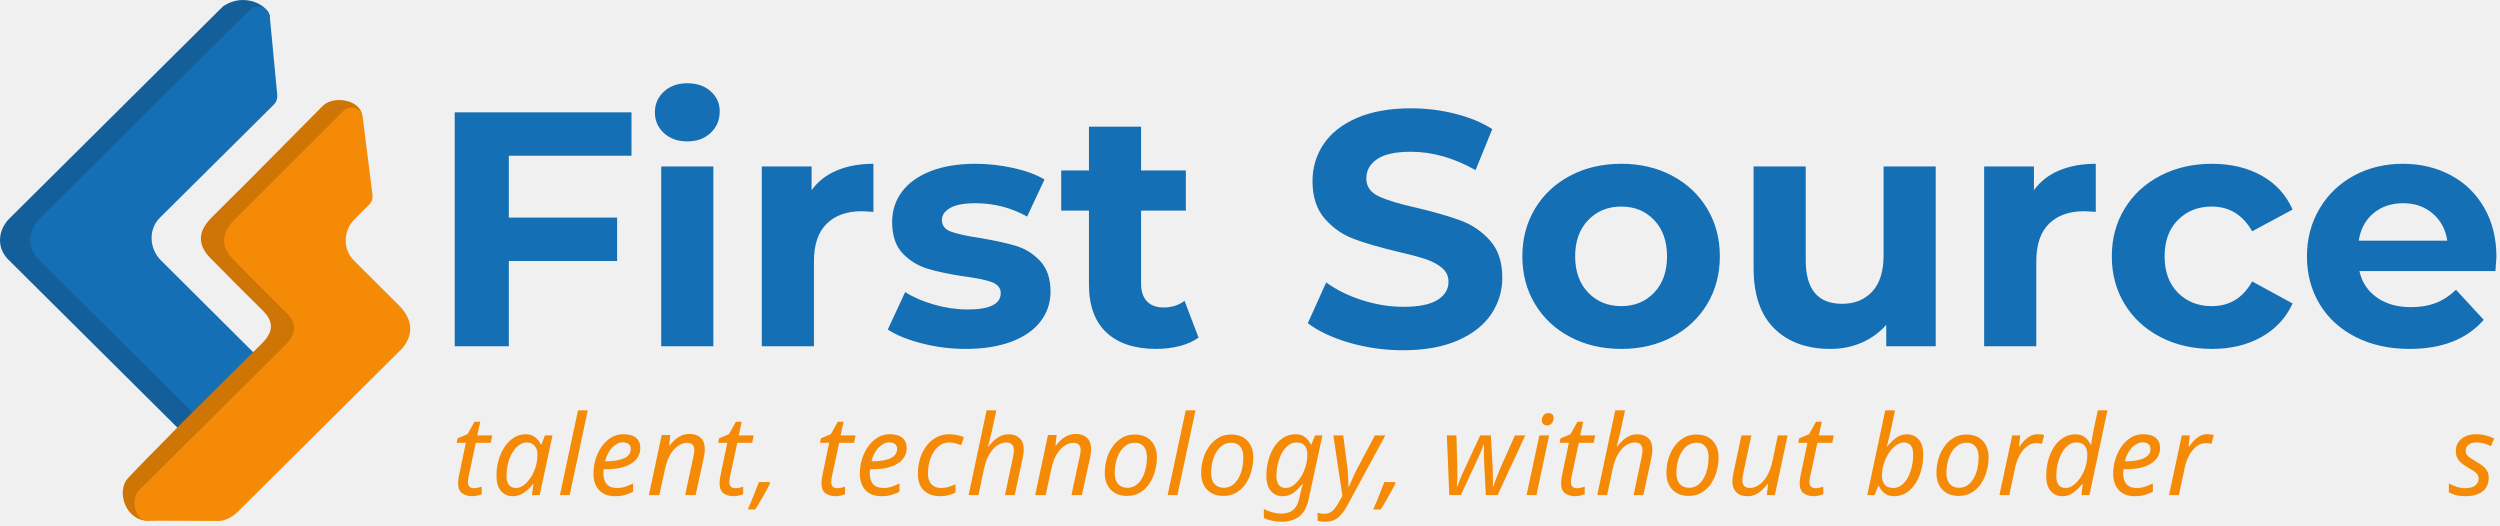
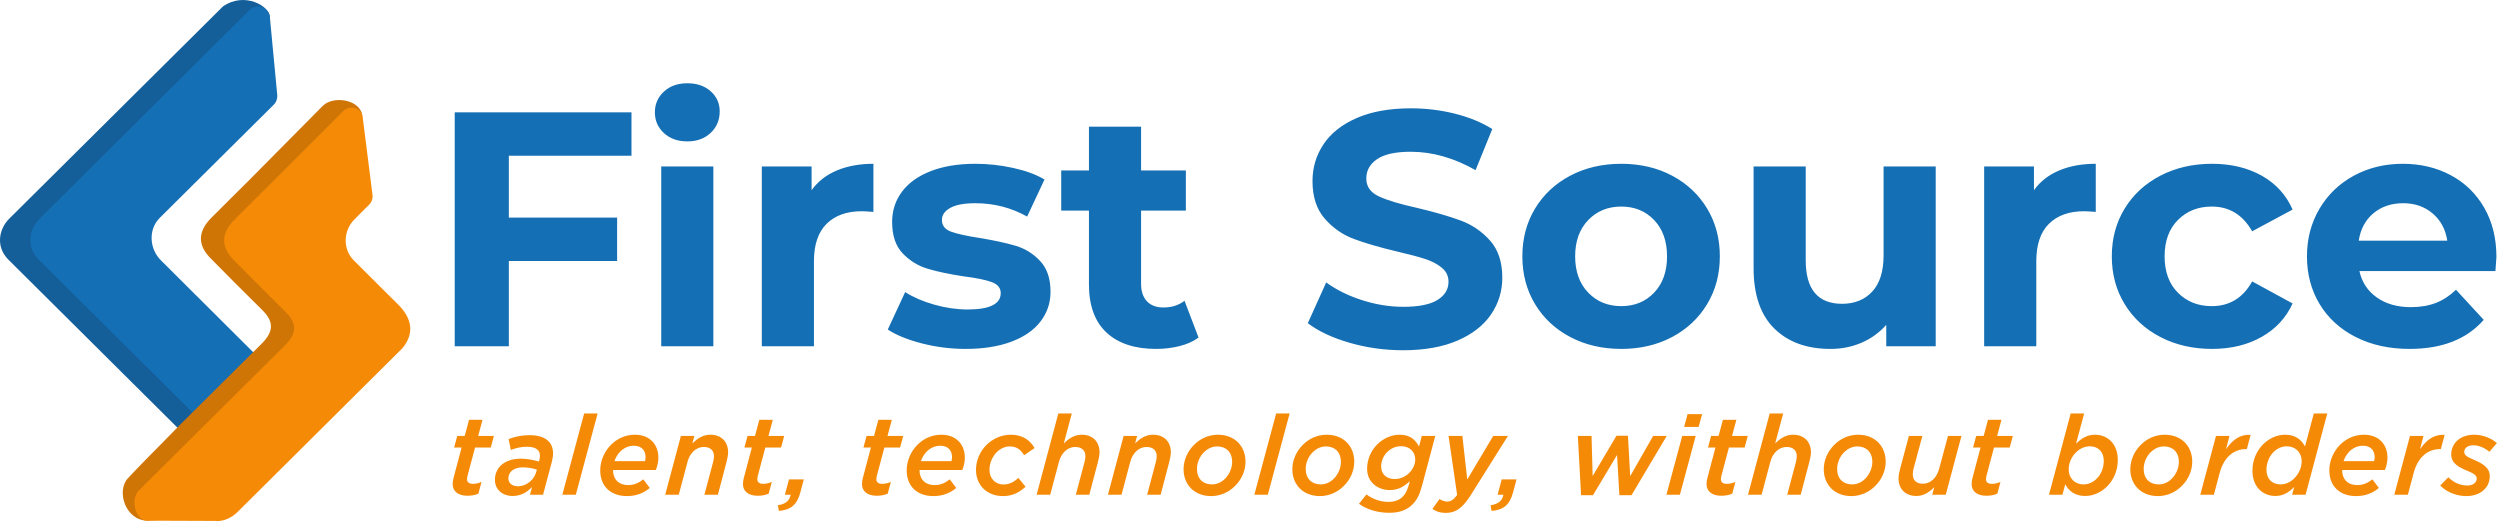
<svg xmlns="http://www.w3.org/2000/svg" width="404" height="85" viewBox="0 0 404 85">
-   <g fill="none" fill-rule="evenodd">
-     <g fill-rule="nonzero">
-       <path fill="#145F9A" d="M39.31 16.929L20.927 35.185c-1.911 1.885-1.72 5.043.2 6.92L47.544 68.41l-9.71 9.801L1.364 41.97c-2.074-2.06-1.585-4.93.14-6.644L36.023 1.044c3.556-2.468 7.587 0 7.587 1.708l-3.726 12.576a1.963 1.963 0 0 1-.573 1.6z" />
-       <path fill="#156FB4" d="M44.228 16.929l-18.39 18.256c-1.91 1.885-1.719 5.043.201 6.92L52.456 68.41l-9.71 9.801L6.276 41.97c-2.073-2.06-1.585-4.93.14-6.644l33.93-33.722c1.14-1.128 3.09-.447 3.263 1.15l1.192 12.57a1.963 1.963 0 0 1-.573 1.606z" />
-       <path fill="#CF7506" d="M37.175 32.179c-.06.06-2.038 2.036-2.966 2.957-2.499 2.483-2.101 4.691-.14 6.644.311.308 3.021 3.066 3.953 3.992l4.381 4.353c1.9 1.887 1.828 3.476-.152 5.449l-3.14 3.113-9.834 9.77c-2.098 2.14-3.284 3.348-3.557 3.622-.41.412-3.157 3.175-5.052 5.205-1.896 2.03-.447 6.857 3.226 6.857l7.192-.497c1.285.136 2.655-.293 3.566-1.205l26.625-26.453c1.91-2.315 1.66-4.728-.718-7.091l-2.506-2.485-4.64-4.627c-1.75-1.738-1.76-4.755.14-6.643l.976-.98 1.36-1.357a1.89 1.89 0 0 0 .556-1.578l2.111-12.567c-.395-2.621-4.712-3.227-6.38-1.568L40.112 29.262c-.008.007-.617.614-.625.62l-2.312 2.297z" />
-       <path fill="#F58A07" d="M40.93 32.463c-.06.06-2.04 2.036-2.967 2.958-2.499 2.483-2.101 4.691-.14 6.643.311.309 3.021 3.067 3.953 3.992l4.381 4.354c1.9 1.886 1.828 3.476-.151 5.448l-3.14 3.113-9.835 9.771-5.365 5.324c-.231.225-2.92 2.893-5.231 5.19-1.32 1.31-.668 4.689 1.191 4.885l11.214.043c1.285.136 2.655-.552 3.567-1.464L65.03 56.27c1.91-2.315 1.66-4.727-.718-7.09l-2.509-2.485-4.64-4.627c-1.75-1.739-1.76-4.756.14-6.643l.976-.98 1.36-1.357c.422-.412.629-.995.56-1.578l-1.581-12.528c-.198-1.567-2.048-2.131-3.172-1.014L43.866 29.547l-.625.62-2.312 2.296z" />
+   <g fill="none" fill-rule="nonzero">
+     <path fill="#FFF" d="M0 0h404v85H0z" />
+     <path fill="#145F9A" d="M39.31 16.929L20.927 35.185c-1.911 1.885-1.72 5.043.2 6.92L47.544 68.41l-9.71 9.801L1.364 41.97c-2.074-2.06-1.585-4.93.14-6.644L36.023 1.044c3.556-2.468 7.587 0 7.587 1.708l-3.726 12.576a1.963 1.963 0 0 1-.573 1.6z" />
+     <path fill="#156FB4" d="M44.228 16.929l-18.39 18.256c-1.91 1.885-1.719 5.043.201 6.92L52.456 68.41l-9.71 9.801L6.276 41.97c-2.073-2.06-1.585-4.93.14-6.644l33.93-33.722c1.14-1.128 3.09-.447 3.263 1.15l1.192 12.57a1.963 1.963 0 0 1-.573 1.606z" />
+     <path fill="#CF7506" d="M37.175 32.179c-.06.06-2.038 2.036-2.966 2.957-2.499 2.483-2.101 4.691-.14 6.644.311.308 3.021 3.066 3.953 3.992l4.381 4.353c1.9 1.887 1.828 3.476-.152 5.449l-3.14 3.113-9.834 9.77c-2.098 2.14-3.284 3.348-3.557 3.622-.41.412-3.157 3.175-5.052 5.205-1.896 2.03-.447 6.857 3.226 6.857l7.192-.497c1.285.136 2.655-.293 3.566-1.205l26.625-26.453c1.91-2.315 1.66-4.728-.718-7.091l-2.506-2.485-4.64-4.627c-1.75-1.738-1.76-4.755.14-6.643l.976-.98 1.36-1.357a1.89 1.89 0 0 0 .556-1.578l2.111-12.567c-.395-2.621-4.712-3.227-6.38-1.568L40.112 29.262c-.008.007-.617.614-.625.62l-2.312 2.297z" />
+     <path fill="#F58A07" d="M40.93 32.463c-.06.06-2.04 2.036-2.967 2.958-2.499 2.483-2.101 4.691-.14 6.643.311.309 3.021 3.067 3.953 3.992l4.381 4.354c1.9 1.886 1.828 3.476-.151 5.448l-3.14 3.113-9.835 9.771-5.365 5.324c-.231.225-2.92 2.893-5.231 5.19-1.32 1.31-.668 4.689 1.191 4.885l11.214.043c1.285.136 2.655-.552 3.567-1.464L65.03 56.27c1.91-2.315 1.66-4.727-.718-7.09l-2.509-2.485-4.64-4.627c-1.75-1.739-1.76-4.756.14-6.643l.976-.98 1.36-1.357c.422-.412.629-.995.56-1.578l-1.581-12.528c-.198-1.567-2.048-2.131-3.172-1.014L43.866 29.547l-.625.62-2.312 2.296z" />
+     <g>
+       <path fill="#146FB4" d="M82.23 25.172v9.99h17.496v7.02H82.23v13.77h-8.748v-37.8h28.566v7.02H82.23zm24.624 1.728h8.424v29.052h-8.424V26.9zm4.212-4.05c-1.548 0-2.808-.45-3.78-1.35-.972-.9-1.458-2.016-1.458-3.348 0-1.332.486-2.448 1.458-3.348.972-.9 2.232-1.35 3.78-1.35 1.548 0 2.808.432 3.78 1.296.972.864 1.458 1.944 1.458 3.24 0 1.404-.486 2.565-1.458 3.483-.972.918-2.232 1.377-3.78 1.377zm20.088 7.884c1.008-1.404 2.367-2.466 4.077-3.186 1.71-.72 3.681-1.08 5.913-1.08v7.776c-.936-.072-1.566-.108-1.89-.108-2.412 0-4.302.675-5.67 2.025-1.368 1.35-2.052 3.375-2.052 6.075v13.716h-8.424V26.9h8.046v3.834zm24.894 25.65c-2.412 0-4.77-.297-7.074-.891-2.304-.594-4.14-1.341-5.508-2.241l2.808-6.048c1.296.828 2.862 1.503 4.698 2.025 1.836.522 3.636.783 5.4.783 3.564 0 5.346-.882 5.346-2.646 0-.828-.486-1.422-1.458-1.782-.972-.36-2.466-.666-4.482-.918-2.376-.36-4.338-.774-5.886-1.242a9.132 9.132 0 0 1-4.023-2.484c-1.134-1.188-1.701-2.88-1.701-5.076 0-1.836.531-3.465 1.593-4.887 1.062-1.422 2.61-2.529 4.644-3.321 2.034-.792 4.437-1.188 7.209-1.188 2.052 0 4.095.225 6.129.675 2.034.45 3.717 1.071 5.049 1.863L165.984 35c-2.556-1.44-5.346-2.16-8.37-2.16-1.8 0-3.15.252-4.05.756-.9.504-1.35 1.152-1.35 1.944 0 .9.486 1.53 1.458 1.89.972.36 2.52.702 4.644 1.026 2.376.396 4.32.819 5.832 1.269 1.512.45 2.826 1.269 3.942 2.457s1.674 2.844 1.674 4.968c0 1.8-.54 3.402-1.62 4.806s-2.655 2.493-4.725 3.267-4.527 1.161-7.371 1.161zm37.638-1.836c-.828.612-1.845 1.071-3.051 1.377a15.425 15.425 0 0 1-3.807.459c-3.456 0-6.129-.882-8.019-2.646-1.89-1.764-2.835-4.356-2.835-7.776V34.028h-4.482v-6.48h4.482v-7.074h8.424v7.074h7.236v6.48h-7.236v11.826c0 1.224.315 2.169.945 2.835.63.666 1.521.999 2.673.999 1.332 0 2.466-.36 3.402-1.08l2.268 5.94zm33.048 2.052c-2.988 0-5.877-.405-8.667-1.215s-5.031-1.863-6.723-3.159l2.97-6.588c1.62 1.188 3.546 2.142 5.778 2.862 2.232.72 4.464 1.08 6.696 1.08 2.484 0 4.32-.369 5.508-1.107 1.188-.738 1.782-1.719 1.782-2.943 0-.9-.351-1.647-1.053-2.241-.702-.594-1.602-1.071-2.7-1.431-1.098-.36-2.583-.756-4.455-1.188-2.88-.684-5.238-1.368-7.074-2.052-1.836-.684-3.411-1.782-4.725-3.294-1.314-1.512-1.971-3.528-1.971-6.048 0-2.196.594-4.185 1.782-5.967 1.188-1.782 2.979-3.195 5.373-4.239s5.319-1.566 8.775-1.566c2.412 0 4.77.288 7.074.864 2.304.576 4.32 1.404 6.048 2.484l-2.7 6.642c-3.492-1.98-6.984-2.97-10.476-2.97-2.448 0-4.257.396-5.427 1.188-1.17.792-1.755 1.836-1.755 3.132s.675 2.259 2.025 2.889c1.35.63 3.411 1.251 6.183 1.863 2.88.684 5.238 1.368 7.074 2.052a11.714 11.714 0 0 1 4.725 3.24c1.314 1.476 1.971 3.474 1.971 5.994 0 2.16-.603 4.131-1.809 5.913s-3.015 3.195-5.427 4.239c-2.412 1.044-5.346 1.566-8.802 1.566zm35.262-.216c-3.06 0-5.805-.639-8.235-1.917-2.43-1.278-4.329-3.051-5.697-5.319-1.368-2.268-2.052-4.842-2.052-7.722 0-2.88.684-5.454 2.052-7.722 1.368-2.268 3.267-4.041 5.697-5.319 2.43-1.278 5.175-1.917 8.235-1.917 3.06 0 5.796.639 8.208 1.917s4.302 3.051 5.67 5.319c1.368 2.268 2.052 4.842 2.052 7.722 0 2.88-.684 5.454-2.052 7.722-1.368 2.268-3.258 4.041-5.67 5.319-2.412 1.278-5.148 1.917-8.208 1.917zm0-6.912c2.16 0 3.933-.729 5.319-2.187 1.386-1.458 2.079-3.411 2.079-5.859s-.693-4.401-2.079-5.859c-1.386-1.458-3.159-2.187-5.319-2.187s-3.942.729-5.346 2.187c-1.404 1.458-2.106 3.411-2.106 5.859s.702 4.401 2.106 5.859c1.404 1.458 3.186 2.187 5.346 2.187zM312.81 26.9v29.052h-7.992v-3.456a11.172 11.172 0 0 1-3.996 2.889c-1.548.666-3.222.999-5.022.999-3.816 0-6.84-1.098-9.072-3.294-2.232-2.196-3.348-5.454-3.348-9.774V26.9h8.424v15.174c0 4.68 1.962 7.02 5.886 7.02 2.016 0 3.636-.657 4.86-1.971 1.224-1.314 1.836-3.267 1.836-5.859V26.9h8.424zm15.876 3.834c1.008-1.404 2.367-2.466 4.077-3.186 1.71-.72 3.681-1.08 5.913-1.08v7.776c-.936-.072-1.566-.108-1.89-.108-2.412 0-4.302.675-5.67 2.025-1.368 1.35-2.052 3.375-2.052 6.075v13.716h-8.424V26.9h8.046v3.834zm28.782 25.65c-3.096 0-5.877-.639-8.343-1.917s-4.392-3.051-5.778-5.319c-1.386-2.268-2.079-4.842-2.079-7.722 0-2.88.693-5.454 2.079-7.722 1.386-2.268 3.312-4.041 5.778-5.319 2.466-1.278 5.247-1.917 8.343-1.917 3.06 0 5.733.639 8.019 1.917 2.286 1.278 3.951 3.105 4.995 5.481l-6.534 3.51c-1.512-2.664-3.69-3.996-6.534-3.996-2.196 0-4.014.72-5.454 2.16-1.44 1.44-2.16 3.402-2.16 5.886s.72 4.446 2.16 5.886c1.44 1.44 3.258 2.16 5.454 2.16 2.88 0 5.058-1.332 6.534-3.996l6.534 3.564c-1.044 2.304-2.709 4.104-4.995 5.4-2.286 1.296-4.959 1.944-8.019 1.944zm45.954-14.85c0 .108-.054.864-.162 2.268h-21.978c.396 1.8 1.332 3.222 2.808 4.266 1.476 1.044 3.312 1.566 5.508 1.566 1.512 0 2.853-.225 4.023-.675 1.17-.45 2.259-1.161 3.267-2.133l4.482 4.86c-2.736 3.132-6.732 4.698-11.988 4.698-3.276 0-6.174-.639-8.694-1.917-2.52-1.278-4.464-3.051-5.832-5.319-1.368-2.268-2.052-4.842-2.052-7.722 0-2.844.675-5.409 2.025-7.695 1.35-2.286 3.204-4.068 5.562-5.346 2.358-1.278 4.995-1.917 7.911-1.917 2.844 0 5.418.612 7.722 1.836 2.304 1.224 4.113 2.979 5.427 5.265 1.314 2.286 1.971 4.941 1.971 7.965zm-15.066-8.694c-1.908 0-3.51.54-4.806 1.62-1.296 1.08-2.088 2.556-2.376 4.428h14.31c-.288-1.836-1.08-3.303-2.376-4.401-1.296-1.098-2.88-1.647-4.752-1.647z" />
+       <path fill="#F58A07" d="M75.528 80.114c-1.53 0-2.376-.756-2.376-1.872 0-.36.054-.738.162-1.098l1.278-4.824h-1.206l.504-1.872h1.206l.702-2.61h2.178l-.702 2.61h2.538l-.504 1.872H76.77l-1.224 4.59c-.036.18-.072.396-.072.54 0 .486.342.738.954.738.432 0 .918-.108 1.386-.306l-.504 1.89c-.522.234-1.116.342-1.782.342zm7.312.036c-1.62 0-2.862-1.026-2.862-2.592 0-.954.342-1.71.9-2.286.756-.738 1.908-1.152 3.258-1.152 1.116 0 2.106.216 2.952.468l.054-.162c.054-.234.108-.504.108-.792 0-.882-.612-1.44-2.106-1.44-.954 0-1.836.216-2.592.522l-.36-1.764a9.22 9.22 0 0 1 3.384-.63c2.484 0 3.798 1.08 3.798 2.934 0 .468-.09.918-.198 1.386l-1.422 5.31h-2.106l.324-1.26c-.81.9-1.854 1.458-3.132 1.458zm.864-1.566c1.314 0 2.574-.99 2.934-2.268l.126-.432a7.735 7.735 0 0 0-2.304-.36c-.792 0-1.422.234-1.836.63a1.59 1.59 0 0 0-.468 1.152c0 .756.594 1.278 1.548 1.278zm7.168 1.368l3.528-13.14h2.178l-3.528 13.14h-2.178zm15.106-3.996h-6.912c0 1.44.846 2.43 2.466 2.43.918 0 1.62-.306 2.43-.918l1.044 1.386c-.882.738-2.052 1.314-3.69 1.314-2.646 0-4.32-1.602-4.32-4.158 0-1.512.648-3.042 1.746-4.14.972-.972 2.304-1.62 3.852-1.62 2.448 0 3.798 1.62 3.798 3.69 0 .666-.144 1.368-.414 2.016zm-5.742-2.988a3.975 3.975 0 0 0-.936 1.548h4.932a2.2 2.2 0 0 0 .09-.666c0-.99-.576-1.818-1.89-1.818-.864 0-1.62.36-2.196.936zm7.258 6.984l2.538-9.504h2.178l-.324 1.206c.756-.738 1.674-1.404 2.898-1.404 1.746 0 2.88 1.098 2.88 2.844 0 .504-.144 1.116-.288 1.674l-1.368 5.184h-2.178l1.404-5.274c.09-.306.144-.684.144-.954 0-.954-.612-1.494-1.656-1.494-1.224 0-2.232.972-2.61 2.376l-1.422 5.346h-2.196zm14.944.162c-1.53 0-2.376-.756-2.376-1.872 0-.36.054-.738.162-1.098l1.278-4.824h-1.206l.504-1.872h1.206l.702-2.61h2.178l-.702 2.61h2.538l-.504 1.872h-2.538l-1.224 4.59c-.036.18-.072.396-.072.54 0 .486.342.738.954.738.432 0 .918-.108 1.386-.306l-.504 1.89c-.522.234-1.116.342-1.782.342zm3.424 2.448l-.162-.918c1.296-.18 1.908-.774 2.07-1.692h-.936l.666-2.484h2.394l-.558 2.106c-.54 2.052-1.62 2.844-3.474 2.988zm15.812-2.448c-1.53 0-2.376-.756-2.376-1.872 0-.36.054-.738.162-1.098l1.278-4.824h-1.206l.504-1.872h1.206l.702-2.61h2.178l-.702 2.61h2.538l-.504 1.872h-2.538l-1.224 4.59c-.036.18-.072.396-.072.54 0 .486.342.738.954.738.432 0 .918-.108 1.386-.306l-.504 1.89c-.522.234-1.116.342-1.782.342zm13.828-4.158h-6.912c0 1.44.846 2.43 2.466 2.43.918 0 1.62-.306 2.43-.918l1.044 1.386c-.882.738-2.052 1.314-3.69 1.314-2.646 0-4.32-1.602-4.32-4.158 0-1.512.648-3.042 1.746-4.14.972-.972 2.304-1.62 3.852-1.62 2.448 0 3.798 1.62 3.798 3.69 0 .666-.144 1.368-.414 2.016zm-5.742-2.988a3.975 3.975 0 0 0-.936 1.548h4.932a2.2 2.2 0 0 0 .09-.666c0-.99-.576-1.818-1.89-1.818-.864 0-1.62.36-2.196.936zm12.316 7.2c-2.448 0-4.356-1.638-4.356-4.23 0-1.566.648-2.988 1.674-4.014 1.026-1.026 2.43-1.674 3.942-1.674 2.034 0 3.204 1.008 3.852 2.16l-1.692 1.152c-.504-.81-1.116-1.422-2.34-1.422-.756 0-1.512.36-2.088.936a4.122 4.122 0 0 0-1.17 2.844c0 1.476 1.026 2.376 2.25 2.376.954 0 1.674-.396 2.43-1.062l1.152 1.422c-.99.9-2.052 1.512-3.654 1.512zm5.44-.216l3.51-13.14h2.178l-1.296 4.842c.756-.738 1.674-1.404 2.898-1.404 1.746 0 2.88 1.098 2.88 2.844 0 .504-.144 1.116-.288 1.674l-1.368 5.184h-2.178l1.404-5.274c.09-.306.144-.684.144-.954 0-.954-.612-1.494-1.656-1.494-1.224 0-2.232.972-2.61 2.376l-1.422 5.346h-2.196zm11.524 0l2.538-9.504h2.178l-.324 1.206c.756-.738 1.674-1.404 2.898-1.404 1.746 0 2.88 1.098 2.88 2.844 0 .504-.144 1.116-.288 1.674l-1.368 5.184h-2.178l1.404-5.274c.09-.306.144-.684.144-.954 0-.954-.612-1.494-1.656-1.494-1.224 0-2.232.972-2.61 2.376l-1.422 5.346h-2.196zm17.77-9.702c2.718 0 4.464 1.836 4.464 4.356 0 1.458-.63 2.88-1.674 3.906-.99 1.008-2.358 1.656-3.87 1.656-2.718 0-4.464-1.836-4.464-4.338 0-1.476.63-2.88 1.674-3.924.99-1.008 2.358-1.656 3.87-1.656zm-.954 8.028c.81 0 1.566-.36 2.106-.918.738-.72 1.152-1.782 1.152-2.7 0-1.62-.99-2.52-2.43-2.52-.81 0-1.548.378-2.106.918-.738.72-1.152 1.782-1.152 2.7 0 1.62.99 2.52 2.43 2.52zm6.844 1.674l3.528-13.14h2.178l-3.528 13.14H202.7zm11.686-9.702c2.718 0 4.464 1.836 4.464 4.356 0 1.458-.63 2.88-1.674 3.906-.99 1.008-2.358 1.656-3.87 1.656-2.718 0-4.464-1.836-4.464-4.338 0-1.476.63-2.88 1.674-3.924.99-1.008 2.358-1.656 3.87-1.656zm-.954 8.028c.81 0 1.566-.36 2.106-.918.738-.72 1.152-1.782 1.152-2.7 0-1.62-.99-2.52-2.43-2.52-.81 0-1.548.378-2.106.918-.738.72-1.152 1.782-1.152 2.7 0 1.62.99 2.52 2.43 2.52zm11.056 4.59c-1.854 0-3.654-.54-4.878-1.458l1.206-1.512c1.008.756 2.268 1.206 3.546 1.206 1.026 0 1.782-.306 2.322-.846.468-.468.756-1.098.99-1.926l.162-.576c-.99.918-1.926 1.44-3.258 1.44-1.872 0-3.654-1.224-3.654-3.438 0-1.584.666-2.97 1.656-3.96.972-.972 2.286-1.548 3.6-1.548 1.8 0 2.61.936 3.132 1.908l.45-1.71h2.178l-2.088 7.848c-.468 1.728-.882 2.52-1.62 3.24-.882.882-2.052 1.332-3.744 1.332zm.9-5.454c.882 0 1.728-.378 2.34-.99.612-.612.972-1.368.972-2.196 0-1.206-.9-2.124-2.304-2.124-.846 0-1.62.36-2.214.936a3.31 3.31 0 0 0-.99 2.34c0 1.35.972 2.034 2.196 2.034zm10.084 2.574l-1.386-9.54h2.232l.792 7.038 4.194-7.038h2.376l-6.138 9.774c-1.278 1.944-2.376 2.664-3.906 2.664-.918 0-1.566-.234-2.16-.648l1.152-1.602c.324.234.828.414 1.224.414.576 0 1.008-.234 1.62-1.062zm5.566 2.574l-.162-.918c1.296-.18 1.908-.774 2.07-1.692h-.936l.666-2.484h2.394l-.558 2.106c-.54 2.052-1.62 2.844-3.474 2.988zm14.462-2.538l-.522-9.576h2.214l.18 6.48 3.852-6.516h1.854l.36 6.534 3.708-6.498h2.196l-5.688 9.576h-1.962l-.378-6.498-3.888 6.498H255.5zm13.792-.072l2.556-9.504h2.178l-2.556 9.504h-2.178zm2.862-10.962l.558-2.07h2.358l-.576 2.07h-2.34zm5.998 11.124c-1.53 0-2.376-.756-2.376-1.872 0-.36.054-.738.162-1.098l1.278-4.824h-1.206l.504-1.872h1.206l.702-2.61h2.178l-.702 2.61h2.538l-.504 1.872h-2.538l-1.224 4.59c-.036.18-.072.396-.072.54 0 .486.342.738.954.738.432 0 .918-.108 1.386-.306l-.504 1.89c-.522.234-1.116.342-1.782.342zm4.324-.162l3.51-13.14h2.178l-1.296 4.842c.756-.738 1.674-1.404 2.898-1.404 1.746 0 2.88 1.098 2.88 2.844 0 .504-.144 1.116-.288 1.674l-1.368 5.184h-2.178l1.404-5.274c.09-.306.144-.684.144-.954 0-.954-.612-1.494-1.656-1.494-1.224 0-2.232.972-2.61 2.376l-1.422 5.346h-2.196zm17.788-9.702c2.718 0 4.464 1.836 4.464 4.356 0 1.458-.63 2.88-1.674 3.906-.99 1.008-2.358 1.656-3.87 1.656-2.718 0-4.464-1.836-4.464-4.338 0-1.476.63-2.88 1.674-3.924.99-1.008 2.358-1.656 3.87-1.656zm-.954 8.028c.81 0 1.566-.36 2.106-.918.738-.72 1.152-1.782 1.152-2.7 0-1.62-.99-2.52-2.43-2.52-.81 0-1.548.378-2.106.918-.738.72-1.152 1.782-1.152 2.7 0 1.62.99 2.52 2.43 2.52zm10.39 1.872c-1.764 0-2.898-1.098-2.898-2.844 0-.504.144-1.116.288-1.674l1.386-5.184h2.178l-1.422 5.274a4.483 4.483 0 0 0-.126.954c0 .954.612 1.494 1.638 1.494 1.224 0 2.232-.972 2.61-2.376l1.44-5.346h2.178l-2.538 9.504h-2.178l.324-1.224c-.756.756-1.674 1.422-2.88 1.422zm11.29-.036c-1.53 0-2.376-.756-2.376-1.872 0-.36.054-.738.162-1.098l1.278-4.824h-1.206l.504-1.872h1.206l.702-2.61h2.178l-.702 2.61h2.538l-.504 1.872h-2.538l-1.224 4.59c-.036.18-.072.396-.072.54 0 .486.342.738.954.738.432 0 .918-.108 1.386-.306l-.504 1.89c-.522.234-1.116.342-1.782.342zm15.974.036c-1.674 0-2.646-.828-3.222-1.89l-.45 1.692h-2.178l3.51-13.14h2.178l-1.314 4.896c.864-.864 1.8-1.458 3.042-1.458 2.124 0 3.708 1.548 3.708 4.068 0 1.746-.684 3.24-1.728 4.284-.972.972-2.25 1.548-3.546 1.548zm-.27-1.872c.792 0 1.566-.342 2.124-.918.72-.702 1.152-1.728 1.152-2.898 0-1.44-.9-2.34-2.25-2.34-.828 0-1.62.36-2.25.99-.72.72-1.17 1.71-1.17 2.772 0 1.386.99 2.394 2.394 2.394zm13.108-8.028c2.718 0 4.464 1.836 4.464 4.356 0 1.458-.63 2.88-1.674 3.906-.99 1.008-2.358 1.656-3.87 1.656-2.718 0-4.464-1.836-4.464-4.338 0-1.476.63-2.88 1.674-3.924.99-1.008 2.358-1.656 3.87-1.656zm-.954 8.028c.81 0 1.566-.36 2.106-.918.738-.72 1.152-1.782 1.152-2.7 0-1.62-.99-2.52-2.43-2.52-.81 0-1.548.378-2.106.918-.738.72-1.152 1.782-1.152 2.7 0 1.62.99 2.52 2.43 2.52zm6.718 1.674l2.538-9.504h2.178l-.558 2.142c1.044-1.512 2.286-2.43 3.978-2.322l-.612 2.304h-.126c-1.908 0-3.564 1.224-4.266 3.852l-.936 3.528h-2.196zm14.836 0l.342-1.26c-.846.864-1.8 1.458-3.042 1.458-2.106 0-3.708-1.548-3.708-4.068 0-1.746.684-3.24 1.728-4.284.972-.972 2.25-1.548 3.564-1.548 1.674 0 2.628.828 3.204 1.89l1.422-5.328h2.178l-3.51 13.14h-2.178zm-1.872-1.674c.81 0 1.62-.36 2.232-.99.72-.72 1.188-1.71 1.188-2.772 0-1.386-.99-2.394-2.412-2.394-.792 0-1.548.342-2.124.918-.702.702-1.152 1.728-1.152 2.898 0 1.44.9 2.34 2.268 2.34zm16.87-2.322h-6.912c0 1.44.846 2.43 2.466 2.43.918 0 1.62-.306 2.43-.918l1.044 1.386c-.882.738-2.052 1.314-3.69 1.314-2.646 0-4.32-1.602-4.32-4.158 0-1.512.648-3.042 1.746-4.14.972-.972 2.304-1.62 3.852-1.62 2.448 0 3.798 1.62 3.798 3.69 0 .666-.144 1.368-.414 2.016zm-5.742-2.988a3.975 3.975 0 0 0-.936 1.548h4.932a2.2 2.2 0 0 0 .09-.666c0-.99-.576-1.818-1.89-1.818-.864 0-1.62.36-2.196.936zm7.258 6.984l2.538-9.504h2.178l-.558 2.142c1.044-1.512 2.286-2.43 3.978-2.322l-.612 2.304h-.126c-1.908 0-3.564 1.224-4.266 3.852l-.936 3.528h-2.196zm11.632.216c-1.44 0-3.096-.558-4.212-1.71l1.314-1.332c1.008 1.008 2.106 1.332 3.078 1.332.846 0 1.512-.432 1.512-1.134 0-.468-.432-.792-1.386-1.188-1.584-.648-2.736-1.26-2.736-2.718 0-1.782 1.44-3.168 3.726-3.168 1.494 0 2.88.666 3.654 1.35l-1.206 1.404c-.864-.684-1.728-1.044-2.61-1.044-.936 0-1.458.468-1.458 1.08 0 .486.432.792 1.512 1.242 1.44.612 2.61 1.278 2.61 2.664 0 1.962-1.62 3.222-3.798 3.222z" />
    </g>
-     <path fill="#146FB4" d="M82.23 25.172v9.99h17.496v7.02H82.23v13.77h-8.748v-37.8h28.566v7.02H82.23zm24.624 1.728h8.424v29.052h-8.424V26.9zm4.212-4.05c-1.548 0-2.808-.45-3.78-1.35-.972-.9-1.458-2.016-1.458-3.348 0-1.332.486-2.448 1.458-3.348.972-.9 2.232-1.35 3.78-1.35 1.548 0 2.808.432 3.78 1.296.972.864 1.458 1.944 1.458 3.24 0 1.404-.486 2.565-1.458 3.483-.972.918-2.232 1.377-3.78 1.377zm20.088 7.884c1.008-1.404 2.367-2.466 4.077-3.186 1.71-.72 3.681-1.08 5.913-1.08v7.776c-.936-.072-1.566-.108-1.89-.108-2.412 0-4.302.675-5.67 2.025-1.368 1.35-2.052 3.375-2.052 6.075v13.716h-8.424V26.9h8.046v3.834zm24.894 25.65c-2.412 0-4.77-.297-7.074-.891-2.304-.594-4.14-1.341-5.508-2.241l2.808-6.048c1.296.828 2.862 1.503 4.698 2.025 1.836.522 3.636.783 5.4.783 3.564 0 5.346-.882 5.346-2.646 0-.828-.486-1.422-1.458-1.782-.972-.36-2.466-.666-4.482-.918-2.376-.36-4.338-.774-5.886-1.242a9.132 9.132 0 0 1-4.023-2.484c-1.134-1.188-1.701-2.88-1.701-5.076 0-1.836.531-3.465 1.593-4.887 1.062-1.422 2.61-2.529 4.644-3.321 2.034-.792 4.437-1.188 7.209-1.188 2.052 0 4.095.225 6.129.675 2.034.45 3.717 1.071 5.049 1.863L165.984 35c-2.556-1.44-5.346-2.16-8.37-2.16-1.8 0-3.15.252-4.05.756-.9.504-1.35 1.152-1.35 1.944 0 .9.486 1.53 1.458 1.89.972.36 2.52.702 4.644 1.026 2.376.396 4.32.819 5.832 1.269 1.512.45 2.826 1.269 3.942 2.457s1.674 2.844 1.674 4.968c0 1.8-.54 3.402-1.62 4.806s-2.655 2.493-4.725 3.267-4.527 1.161-7.371 1.161zm37.638-1.836c-.828.612-1.845 1.071-3.051 1.377a15.425 15.425 0 0 1-3.807.459c-3.456 0-6.129-.882-8.019-2.646-1.89-1.764-2.835-4.356-2.835-7.776V34.028h-4.482v-6.48h4.482v-7.074h8.424v7.074h7.236v6.48h-7.236v11.826c0 1.224.315 2.169.945 2.835.63.666 1.521.999 2.673.999 1.332 0 2.466-.36 3.402-1.08l2.268 5.94zm33.048 2.052c-2.988 0-5.877-.405-8.667-1.215s-5.031-1.863-6.723-3.159l2.97-6.588c1.62 1.188 3.546 2.142 5.778 2.862 2.232.72 4.464 1.08 6.696 1.08 2.484 0 4.32-.369 5.508-1.107 1.188-.738 1.782-1.719 1.782-2.943 0-.9-.351-1.647-1.053-2.241-.702-.594-1.602-1.071-2.7-1.431-1.098-.36-2.583-.756-4.455-1.188-2.88-.684-5.238-1.368-7.074-2.052-1.836-.684-3.411-1.782-4.725-3.294-1.314-1.512-1.971-3.528-1.971-6.048 0-2.196.594-4.185 1.782-5.967 1.188-1.782 2.979-3.195 5.373-4.239s5.319-1.566 8.775-1.566c2.412 0 4.77.288 7.074.864 2.304.576 4.32 1.404 6.048 2.484l-2.7 6.642c-3.492-1.98-6.984-2.97-10.476-2.97-2.448 0-4.257.396-5.427 1.188-1.17.792-1.755 1.836-1.755 3.132s.675 2.259 2.025 2.889c1.35.63 3.411 1.251 6.183 1.863 2.88.684 5.238 1.368 7.074 2.052a11.714 11.714 0 0 1 4.725 3.24c1.314 1.476 1.971 3.474 1.971 5.994 0 2.16-.603 4.131-1.809 5.913s-3.015 3.195-5.427 4.239c-2.412 1.044-5.346 1.566-8.802 1.566zm35.262-.216c-3.06 0-5.805-.639-8.235-1.917-2.43-1.278-4.329-3.051-5.697-5.319-1.368-2.268-2.052-4.842-2.052-7.722 0-2.88.684-5.454 2.052-7.722 1.368-2.268 3.267-4.041 5.697-5.319 2.43-1.278 5.175-1.917 8.235-1.917 3.06 0 5.796.639 8.208 1.917s4.302 3.051 5.67 5.319c1.368 2.268 2.052 4.842 2.052 7.722 0 2.88-.684 5.454-2.052 7.722-1.368 2.268-3.258 4.041-5.67 5.319-2.412 1.278-5.148 1.917-8.208 1.917zm0-6.912c2.16 0 3.933-.729 5.319-2.187 1.386-1.458 2.079-3.411 2.079-5.859s-.693-4.401-2.079-5.859c-1.386-1.458-3.159-2.187-5.319-2.187s-3.942.729-5.346 2.187c-1.404 1.458-2.106 3.411-2.106 5.859s.702 4.401 2.106 5.859c1.404 1.458 3.186 2.187 5.346 2.187zM312.81 26.9v29.052h-7.992v-3.456a11.172 11.172 0 0 1-3.996 2.889c-1.548.666-3.222.999-5.022.999-3.816 0-6.84-1.098-9.072-3.294-2.232-2.196-3.348-5.454-3.348-9.774V26.9h8.424v15.174c0 4.68 1.962 7.02 5.886 7.02 2.016 0 3.636-.657 4.86-1.971 1.224-1.314 1.836-3.267 1.836-5.859V26.9h8.424zm15.876 3.834c1.008-1.404 2.367-2.466 4.077-3.186 1.71-.72 3.681-1.08 5.913-1.08v7.776c-.936-.072-1.566-.108-1.89-.108-2.412 0-4.302.675-5.67 2.025-1.368 1.35-2.052 3.375-2.052 6.075v13.716h-8.424V26.9h8.046v3.834zm28.782 25.65c-3.096 0-5.877-.639-8.343-1.917s-4.392-3.051-5.778-5.319c-1.386-2.268-2.079-4.842-2.079-7.722 0-2.88.693-5.454 2.079-7.722 1.386-2.268 3.312-4.041 5.778-5.319 2.466-1.278 5.247-1.917 8.343-1.917 3.06 0 5.733.639 8.019 1.917 2.286 1.278 3.951 3.105 4.995 5.481l-6.534 3.51c-1.512-2.664-3.69-3.996-6.534-3.996-2.196 0-4.014.72-5.454 2.16-1.44 1.44-2.16 3.402-2.16 5.886s.72 4.446 2.16 5.886c1.44 1.44 3.258 2.16 5.454 2.16 2.88 0 5.058-1.332 6.534-3.996l6.534 3.564c-1.044 2.304-2.709 4.104-4.995 5.4-2.286 1.296-4.959 1.944-8.019 1.944zm45.954-14.85c0 .108-.054.864-.162 2.268h-21.978c.396 1.8 1.332 3.222 2.808 4.266 1.476 1.044 3.312 1.566 5.508 1.566 1.512 0 2.853-.225 4.023-.675 1.17-.45 2.259-1.161 3.267-2.133l4.482 4.86c-2.736 3.132-6.732 4.698-11.988 4.698-3.276 0-6.174-.639-8.694-1.917-2.52-1.278-4.464-3.051-5.832-5.319-1.368-2.268-2.052-4.842-2.052-7.722 0-2.844.675-5.409 2.025-7.695 1.35-2.286 3.204-4.068 5.562-5.346 2.358-1.278 4.995-1.917 7.911-1.917 2.844 0 5.418.612 7.722 1.836 2.304 1.224 4.113 2.979 5.427 5.265 1.314 2.286 1.971 4.941 1.971 7.965zm-15.066-8.694c-1.908 0-3.51.54-4.806 1.62-1.296 1.08-2.088 2.556-2.376 4.428h14.31c-.288-1.836-1.08-3.303-2.376-4.401-1.296-1.098-2.88-1.647-4.752-1.647z" />
-     <text fill="#F58A07" font-family="Gotham-MediumItalic, Gotham" font-size="18" font-style="italic" font-weight="500" letter-spacing=".4" transform="translate(73 12.952)">
-       <tspan x="0" y="67.048">talent, technology, without border</tspan>
-       <tspan x="322.642" y="67.048">s</tspan>
-     </text>
  </g>
</svg>
